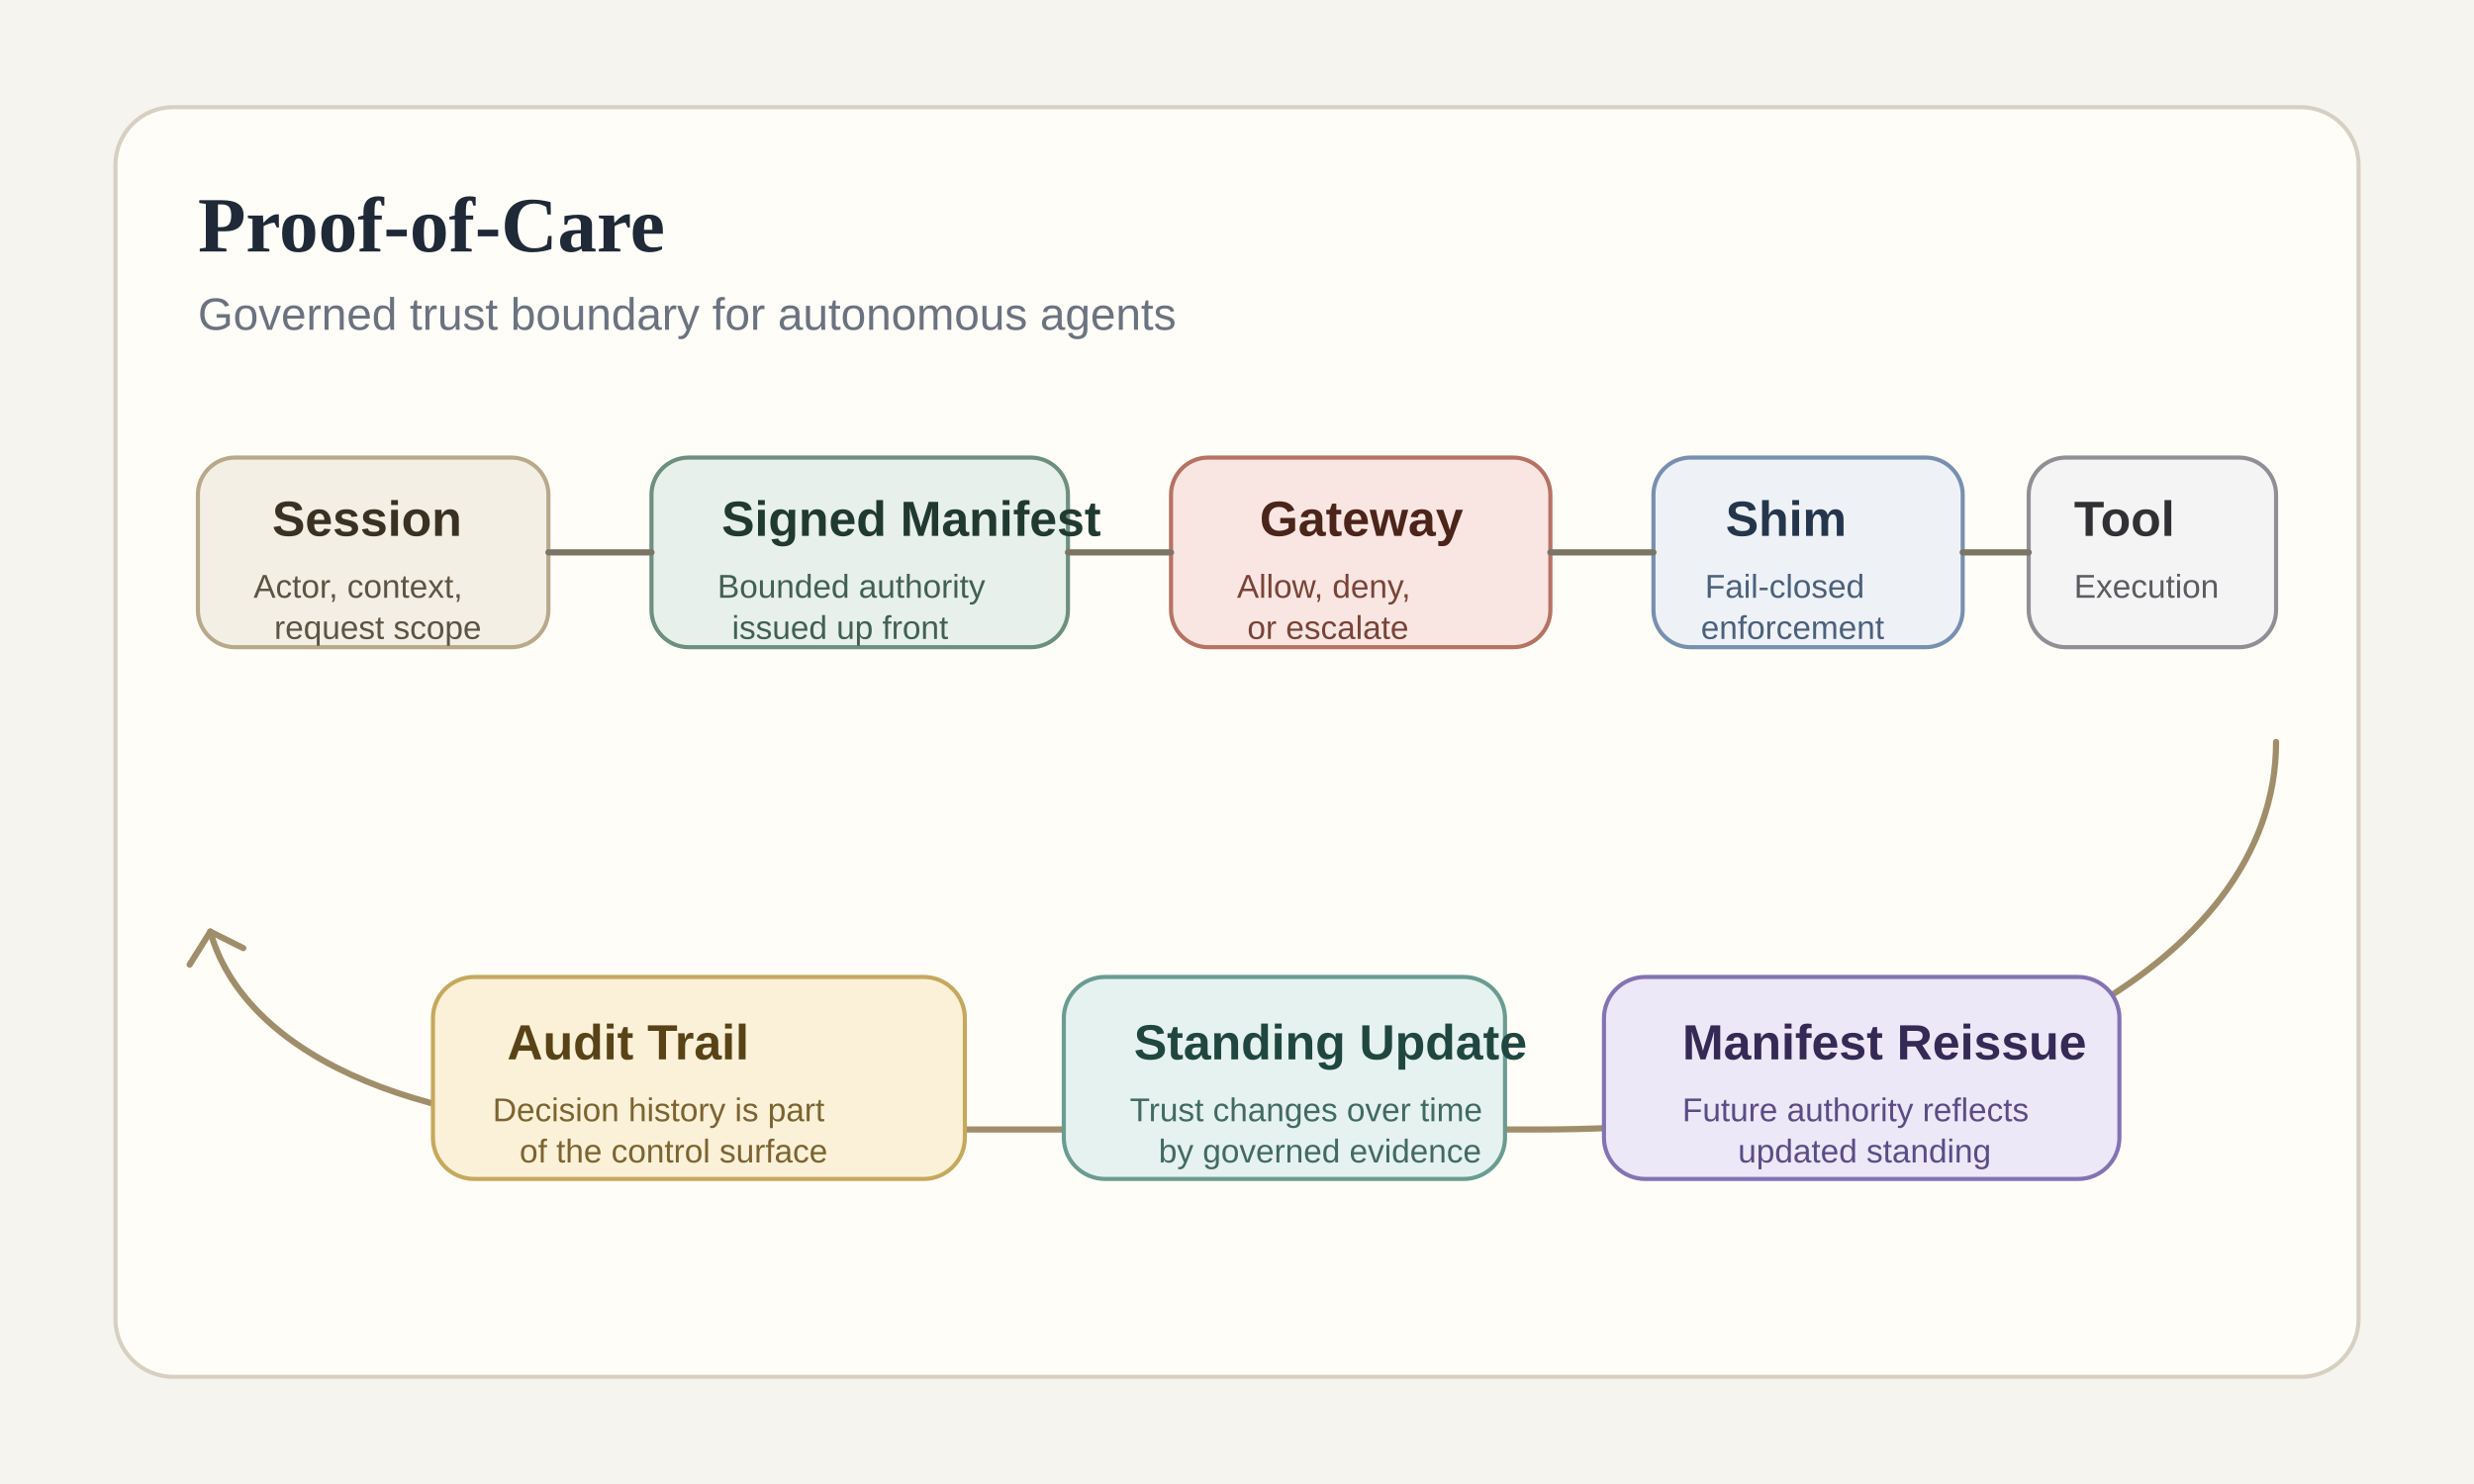
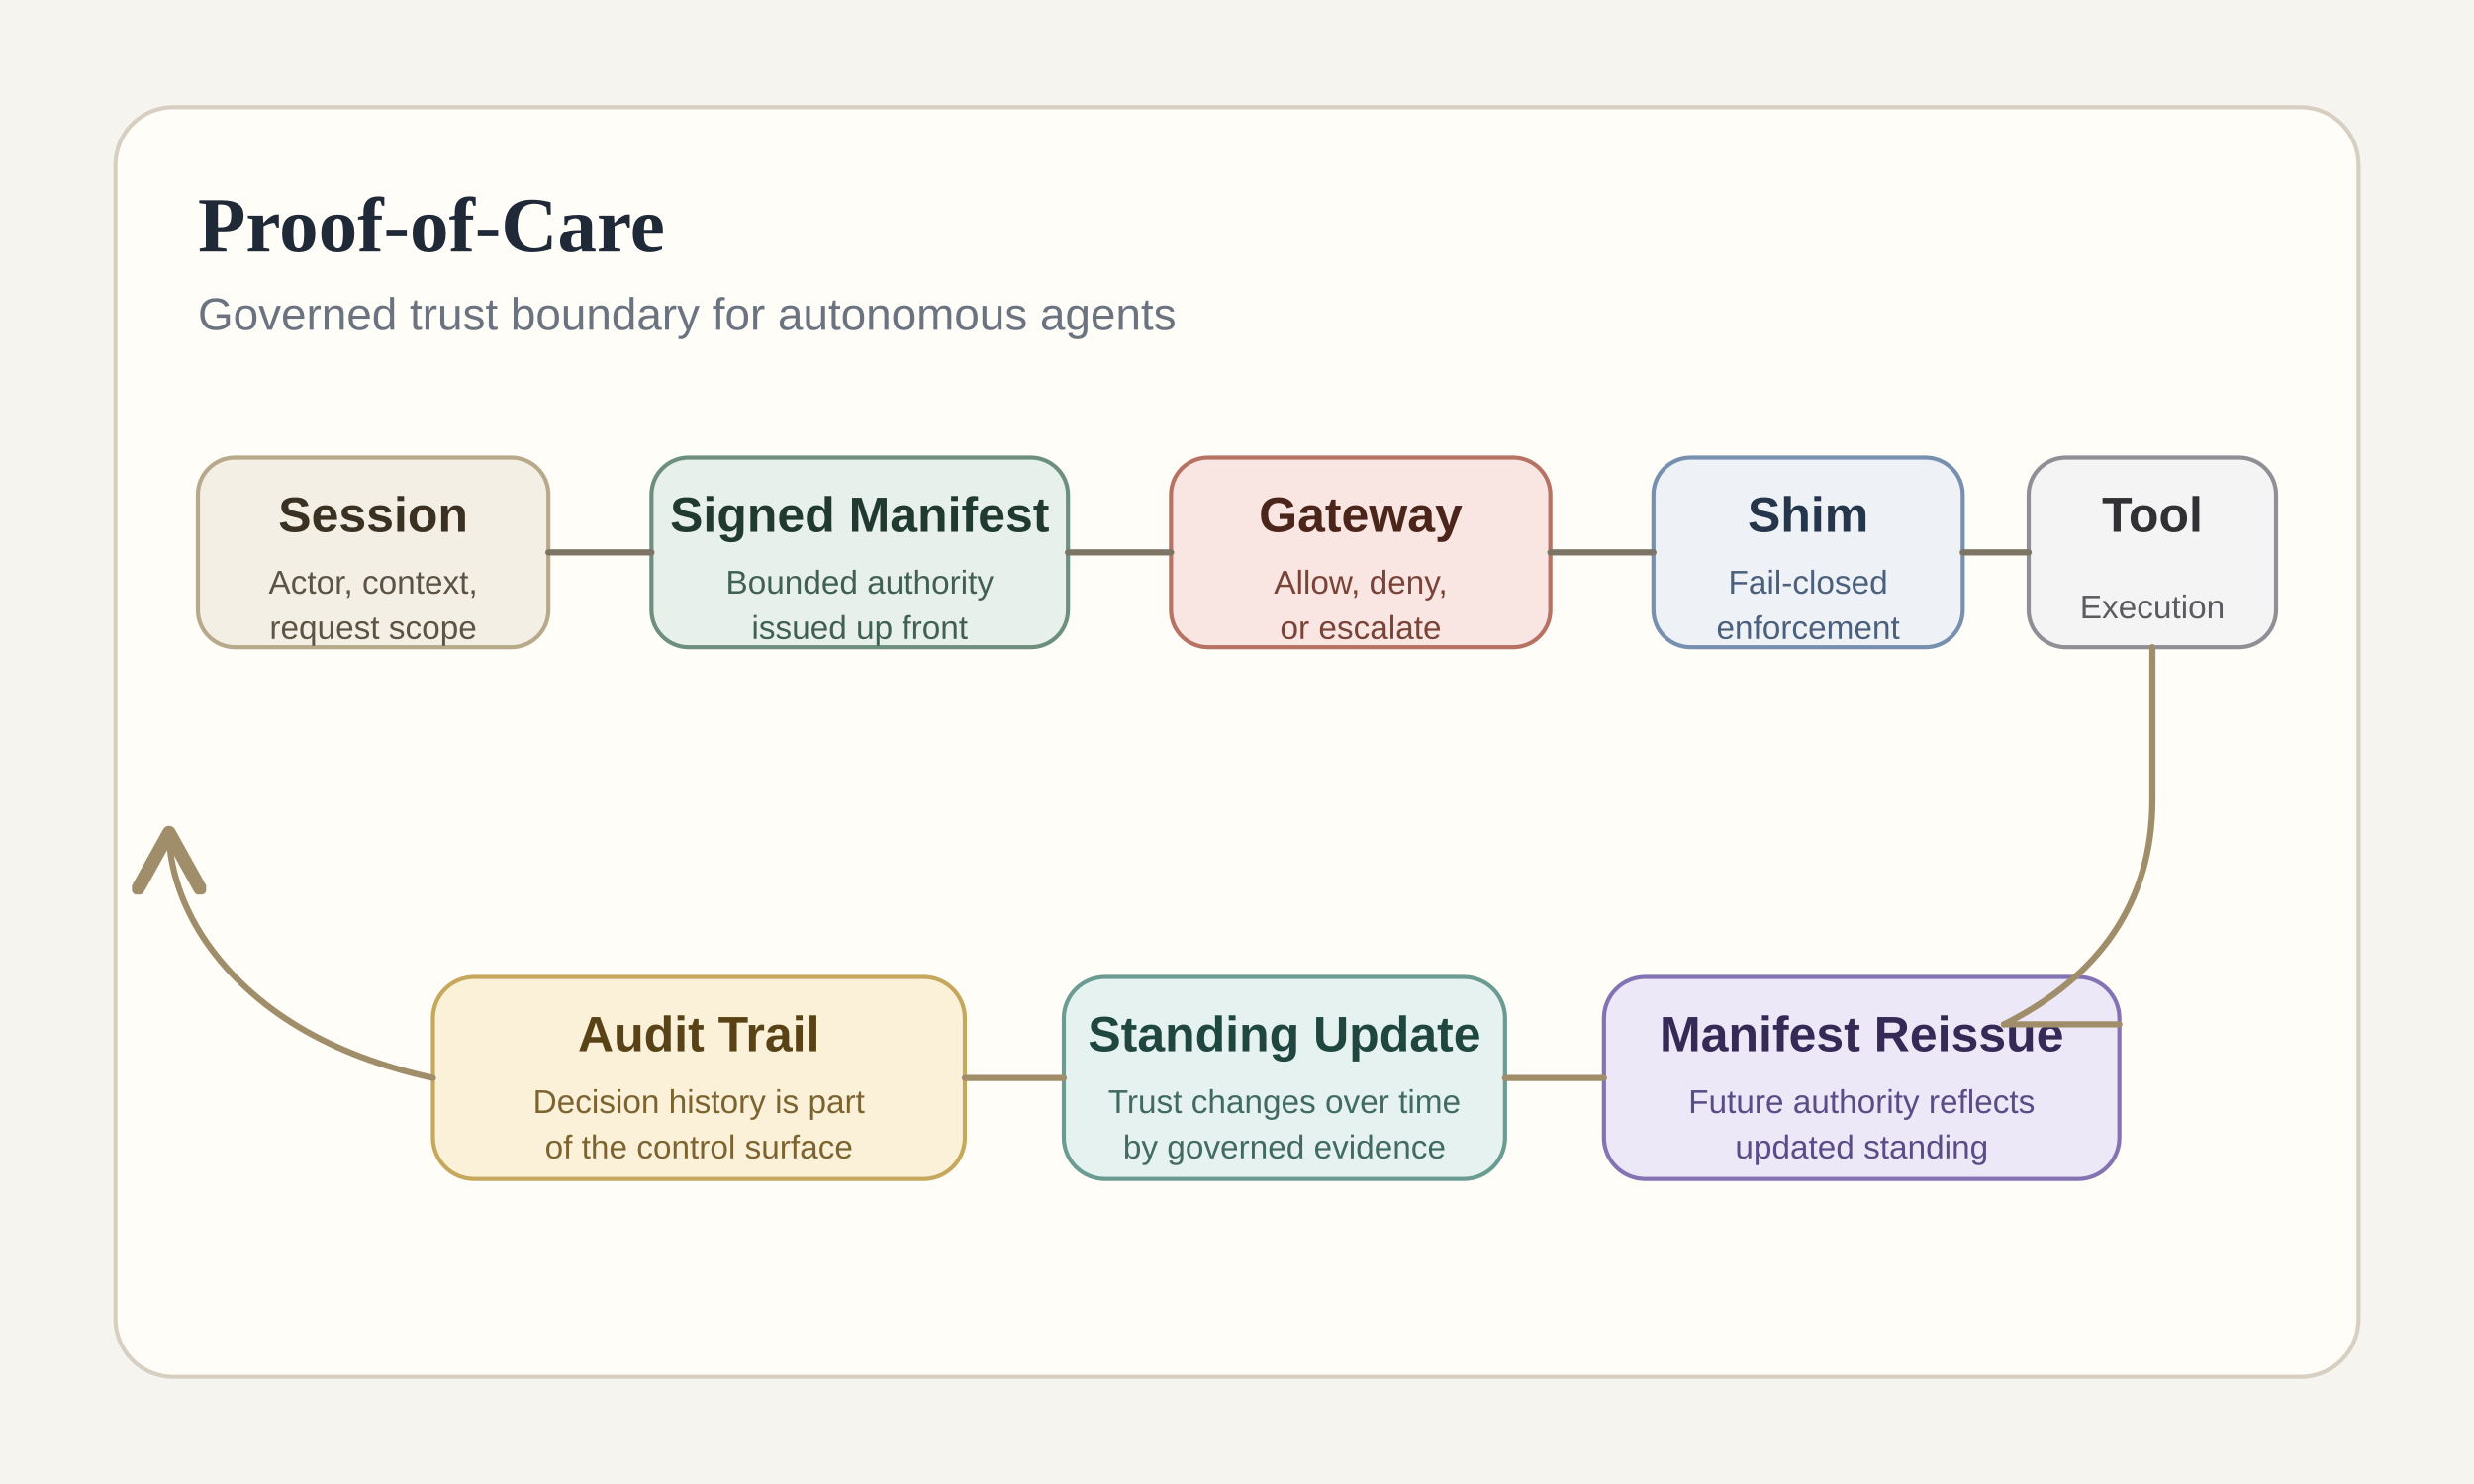
<svg xmlns="http://www.w3.org/2000/svg" width="1200" height="720" viewBox="0 0 1200 720" fill="none">
+   <defs>
+     <marker id="poc-arrow" viewBox="0 0 12 12" refX="10" refY="6" markerWidth="12" markerHeight="12" orient="auto">
+       <path d="M1 1L10 6L1 11" fill="none" stroke="#A08E6B" stroke-width="2.2" stroke-linecap="round" stroke-linejoin="round" />
+     </marker>
+   </defs>
  <rect width="1200" height="720" fill="#F6F4EF" />
  <rect x="56" y="52" width="1088" height="616" rx="28" fill="#FFFDF8" stroke="#D7D0C2" stroke-width="2" />
  <text x="96" y="122" fill="#1F2937" font-family="Georgia, 'Times New Roman', serif" font-size="38" font-weight="700">Proof-of-Care</text>
  <text x="96" y="160" fill="#6B7280" font-family="'Helvetica Neue', Arial, sans-serif" font-size="22">Governed trust boundary for autonomous agents</text>
  <rect x="96" y="222" width="170" height="92" rx="18" fill="#F3EFE4" stroke="#B7A98A" stroke-width="2" />
-   <text x="132" y="260" fill="#3A3123" font-family="'Helvetica Neue', Arial, sans-serif" font-size="24" font-weight="700">Session</text>
-   <text x="123" y="290" fill="#5D5344" font-family="'Helvetica Neue', Arial, sans-serif" font-size="16">Actor, context,</text>
-   <text x="133" y="310" fill="#5D5344" font-family="'Helvetica Neue', Arial, sans-serif" font-size="16">request scope</text>
+   <text x="181" y="258" text-anchor="middle" fill="#3A3123" font-family="'Helvetica Neue', Arial, sans-serif" font-size="24" font-weight="700">Session</text>
+   <text x="181" y="288" text-anchor="middle" fill="#5D5344" font-family="'Helvetica Neue', Arial, sans-serif" font-size="16">Actor, context,</text>
+   <text x="181" y="310" text-anchor="middle" fill="#5D5344" font-family="'Helvetica Neue', Arial, sans-serif" font-size="16">request scope</text>
  <rect x="316" y="222" width="202" height="92" rx="18" fill="#E8F0EC" stroke="#6D8F7F" stroke-width="2" />
-   <text x="350" y="260" fill="#213A31" font-family="'Helvetica Neue', Arial, sans-serif" font-size="24" font-weight="700">Signed Manifest</text>
-   <text x="348" y="290" fill="#416055" font-family="'Helvetica Neue', Arial, sans-serif" font-size="16">Bounded authority</text>
-   <text x="355" y="310" fill="#416055" font-family="'Helvetica Neue', Arial, sans-serif" font-size="16">issued up front</text>
+   <text x="417" y="258" text-anchor="middle" fill="#213A31" font-family="'Helvetica Neue', Arial, sans-serif" font-size="24" font-weight="700">Signed Manifest</text>
+   <text x="417" y="288" text-anchor="middle" fill="#416055" font-family="'Helvetica Neue', Arial, sans-serif" font-size="16">Bounded authority</text>
+   <text x="417" y="310" text-anchor="middle" fill="#416055" font-family="'Helvetica Neue', Arial, sans-serif" font-size="16">issued up front</text>
  <rect x="568" y="222" width="184" height="92" rx="18" fill="#F9E6E2" stroke="#B77263" stroke-width="2" />
-   <text x="611" y="260" fill="#4B241A" font-family="'Helvetica Neue', Arial, sans-serif" font-size="24" font-weight="700">Gateway</text>
-   <text x="600" y="290" fill="#7A4337" font-family="'Helvetica Neue', Arial, sans-serif" font-size="16">Allow, deny,</text>
-   <text x="605" y="310" fill="#7A4337" font-family="'Helvetica Neue', Arial, sans-serif" font-size="16">or escalate</text>
+   <text x="660" y="258" text-anchor="middle" fill="#4B241A" font-family="'Helvetica Neue', Arial, sans-serif" font-size="24" font-weight="700">Gateway</text>
+   <text x="660" y="288" text-anchor="middle" fill="#7A4337" font-family="'Helvetica Neue', Arial, sans-serif" font-size="16">Allow, deny,</text>
+   <text x="660" y="310" text-anchor="middle" fill="#7A4337" font-family="'Helvetica Neue', Arial, sans-serif" font-size="16">or escalate</text>
  <rect x="802" y="222" width="150" height="92" rx="18" fill="#EEF2F7" stroke="#7890AF" stroke-width="2" />
-   <text x="837" y="260" fill="#25364C" font-family="'Helvetica Neue', Arial, sans-serif" font-size="24" font-weight="700">Shim</text>
-   <text x="827" y="290" fill="#4B607C" font-family="'Helvetica Neue', Arial, sans-serif" font-size="16">Fail-closed</text>
-   <text x="825" y="310" fill="#4B607C" font-family="'Helvetica Neue', Arial, sans-serif" font-size="16">enforcement</text>
+   <text x="877" y="258" text-anchor="middle" fill="#25364C" font-family="'Helvetica Neue', Arial, sans-serif" font-size="24" font-weight="700">Shim</text>
+   <text x="877" y="288" text-anchor="middle" fill="#4B607C" font-family="'Helvetica Neue', Arial, sans-serif" font-size="16">Fail-closed</text>
+   <text x="877" y="310" text-anchor="middle" fill="#4B607C" font-family="'Helvetica Neue', Arial, sans-serif" font-size="16">enforcement</text>
  <rect x="984" y="222" width="120" height="92" rx="18" fill="#F4F4F5" stroke="#8F8F95" stroke-width="2" />
-   <text x="1006" y="260" fill="#313135" font-family="'Helvetica Neue', Arial, sans-serif" font-size="24" font-weight="700">Tool</text>
-   <text x="1006" y="290" fill="#5B5B61" font-family="'Helvetica Neue', Arial, sans-serif" font-size="16">Execution</text>
+   <text x="1044" y="258" text-anchor="middle" fill="#313135" font-family="'Helvetica Neue', Arial, sans-serif" font-size="24" font-weight="700">Tool</text>
+   <text x="1044" y="300" text-anchor="middle" fill="#5B5B61" font-family="'Helvetica Neue', Arial, sans-serif" font-size="16">Execution</text>
  <path d="M266 268H316" stroke="#7C7464" stroke-width="3" stroke-linecap="round" />
  <path d="M518 268H568" stroke="#7C7464" stroke-width="3" stroke-linecap="round" />
  <path d="M752 268H802" stroke="#7C7464" stroke-width="3" stroke-linecap="round" />
  <path d="M952 268H984" stroke="#7C7464" stroke-width="3" stroke-linecap="round" />
-   <path d="M1104 360C1104 468 957 548 746 548H318C196 548 118 509 102 452" stroke="#A08E6B" stroke-width="3" stroke-linecap="round" />
-   <path d="M102 452L92 468" stroke="#A08E6B" stroke-width="3" stroke-linecap="round" />
-   <path d="M102 452L118 460" stroke="#A08E6B" stroke-width="3" stroke-linecap="round" />
  <rect x="210" y="474" width="258" height="98" rx="20" fill="#FAF1D8" stroke="#C6A85D" stroke-width="2" />
-   <text x="246" y="514" fill="#594316" font-family="'Helvetica Neue', Arial, sans-serif" font-size="24" font-weight="700">Audit Trail</text>
-   <text x="239" y="544" fill="#7D6330" font-family="'Helvetica Neue', Arial, sans-serif" font-size="16">Decision history is part</text>
-   <text x="252" y="564" fill="#7D6330" font-family="'Helvetica Neue', Arial, sans-serif" font-size="16">of the control surface</text>
+   <text x="339" y="510" text-anchor="middle" fill="#594316" font-family="'Helvetica Neue', Arial, sans-serif" font-size="24" font-weight="700">Audit Trail</text>
+   <text x="339" y="540" text-anchor="middle" fill="#7D6330" font-family="'Helvetica Neue', Arial, sans-serif" font-size="16">Decision history is part</text>
+   <text x="339" y="562" text-anchor="middle" fill="#7D6330" font-family="'Helvetica Neue', Arial, sans-serif" font-size="16">of the control surface</text>
  <rect x="516" y="474" width="214" height="98" rx="20" fill="#E6F2F0" stroke="#6A9C92" stroke-width="2" />
-   <text x="550" y="514" fill="#1F4740" font-family="'Helvetica Neue', Arial, sans-serif" font-size="24" font-weight="700">Standing Update</text>
-   <text x="548" y="544" fill="#416A63" font-family="'Helvetica Neue', Arial, sans-serif" font-size="16">Trust changes over time</text>
-   <text x="562" y="564" fill="#416A63" font-family="'Helvetica Neue', Arial, sans-serif" font-size="16">by governed evidence</text>
+   <text x="623" y="510" text-anchor="middle" fill="#1F4740" font-family="'Helvetica Neue', Arial, sans-serif" font-size="24" font-weight="700">Standing Update</text>
+   <text x="623" y="540" text-anchor="middle" fill="#416A63" font-family="'Helvetica Neue', Arial, sans-serif" font-size="16">Trust changes over time</text>
+   <text x="623" y="562" text-anchor="middle" fill="#416A63" font-family="'Helvetica Neue', Arial, sans-serif" font-size="16">by governed evidence</text>
  <rect x="778" y="474" width="250" height="98" rx="20" fill="#ECE8F7" stroke="#8373B3" stroke-width="2" />
-   <text x="816" y="514" fill="#352955" font-family="'Helvetica Neue', Arial, sans-serif" font-size="24" font-weight="700">Manifest Reissue</text>
-   <text x="816" y="544" fill="#5A4C86" font-family="'Helvetica Neue', Arial, sans-serif" font-size="16">Future authority reflects</text>
-   <text x="843" y="564" fill="#5A4C86" font-family="'Helvetica Neue', Arial, sans-serif" font-size="16">updated standing</text>
+   <text x="903" y="510" text-anchor="middle" fill="#352955" font-family="'Helvetica Neue', Arial, sans-serif" font-size="24" font-weight="700">Manifest Reissue</text>
+   <text x="903" y="540" text-anchor="middle" fill="#5A4C86" font-family="'Helvetica Neue', Arial, sans-serif" font-size="16">Future authority reflects</text>
+   <text x="903" y="562" text-anchor="middle" fill="#5A4C86" font-family="'Helvetica Neue', Arial, sans-serif" font-size="16">updated standing</text>
+   <path d="M468 523H516" stroke="#A08E6B" stroke-width="3" stroke-linecap="round" />
+   <path d="M730 523H778" stroke="#A08E6B" stroke-width="3" stroke-linecap="round" />
+   <path d="M1044 314V388C1044 438 1018 474 972 497" stroke="#A08E6B" stroke-width="3" stroke-linecap="round" />
+   <path d="M972 497H1028" stroke="#A08E6B" stroke-width="3" stroke-linecap="round" />
+   <path d="M210 523C160 512 123 490 100 457C85 435 82 415 82 404" stroke="#A08E6B" stroke-width="3" stroke-linecap="round" marker-end="url(#poc-arrow)" />
</svg>
